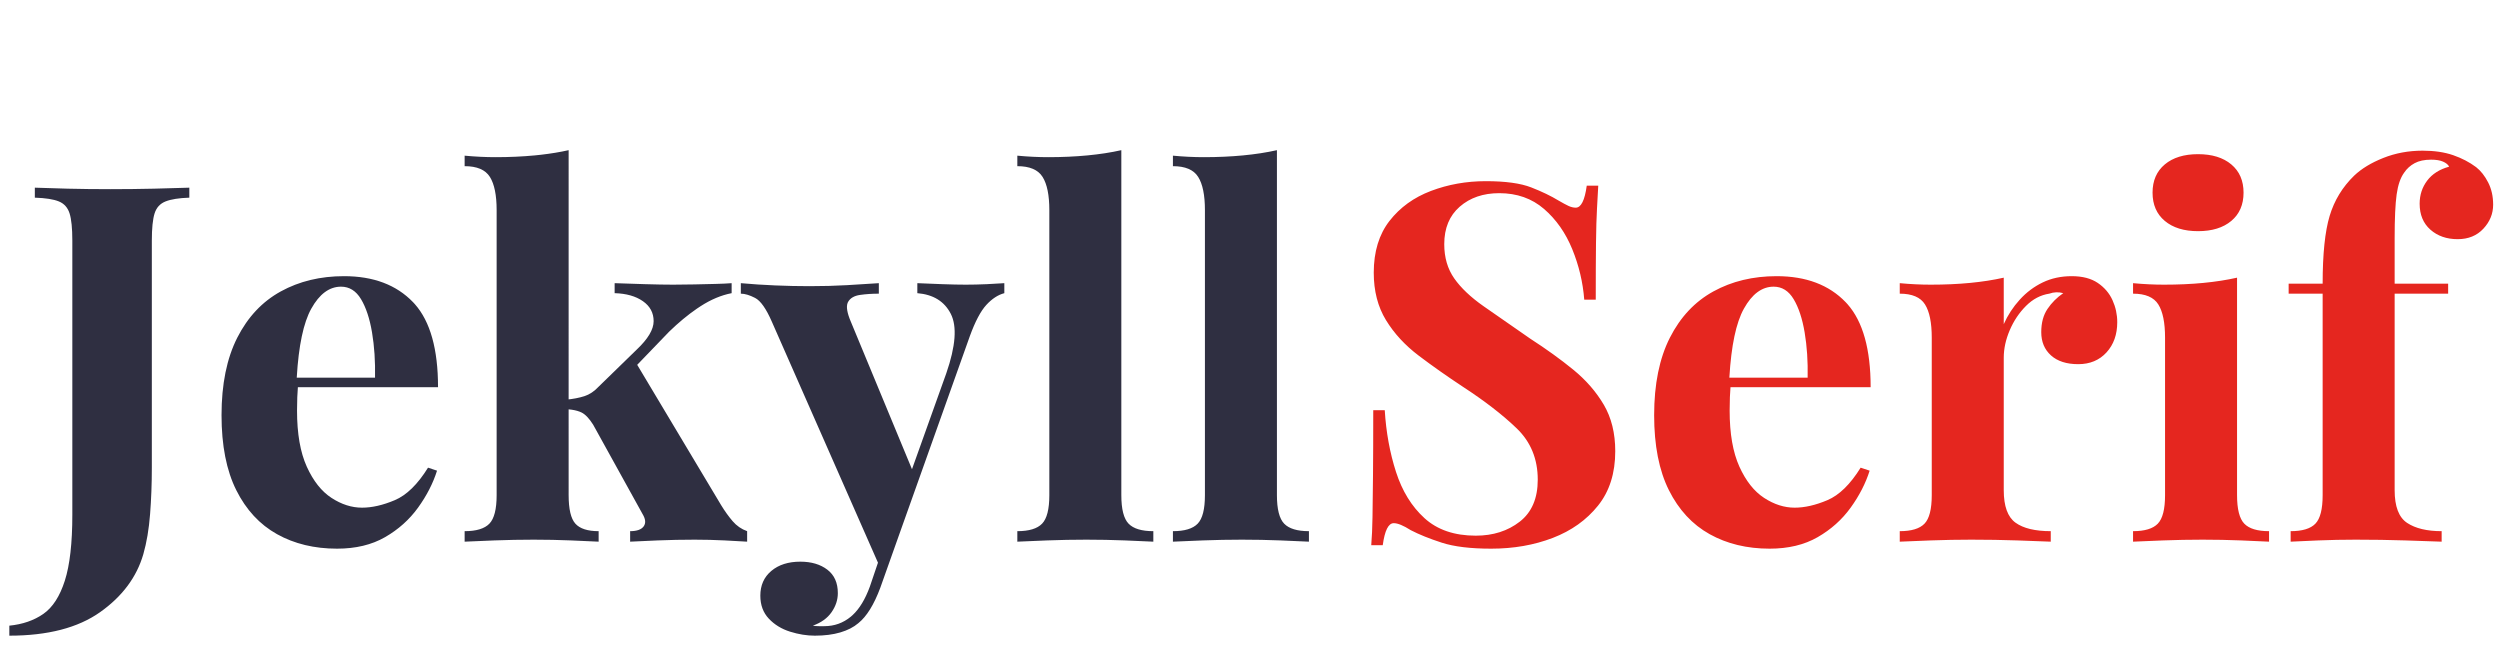
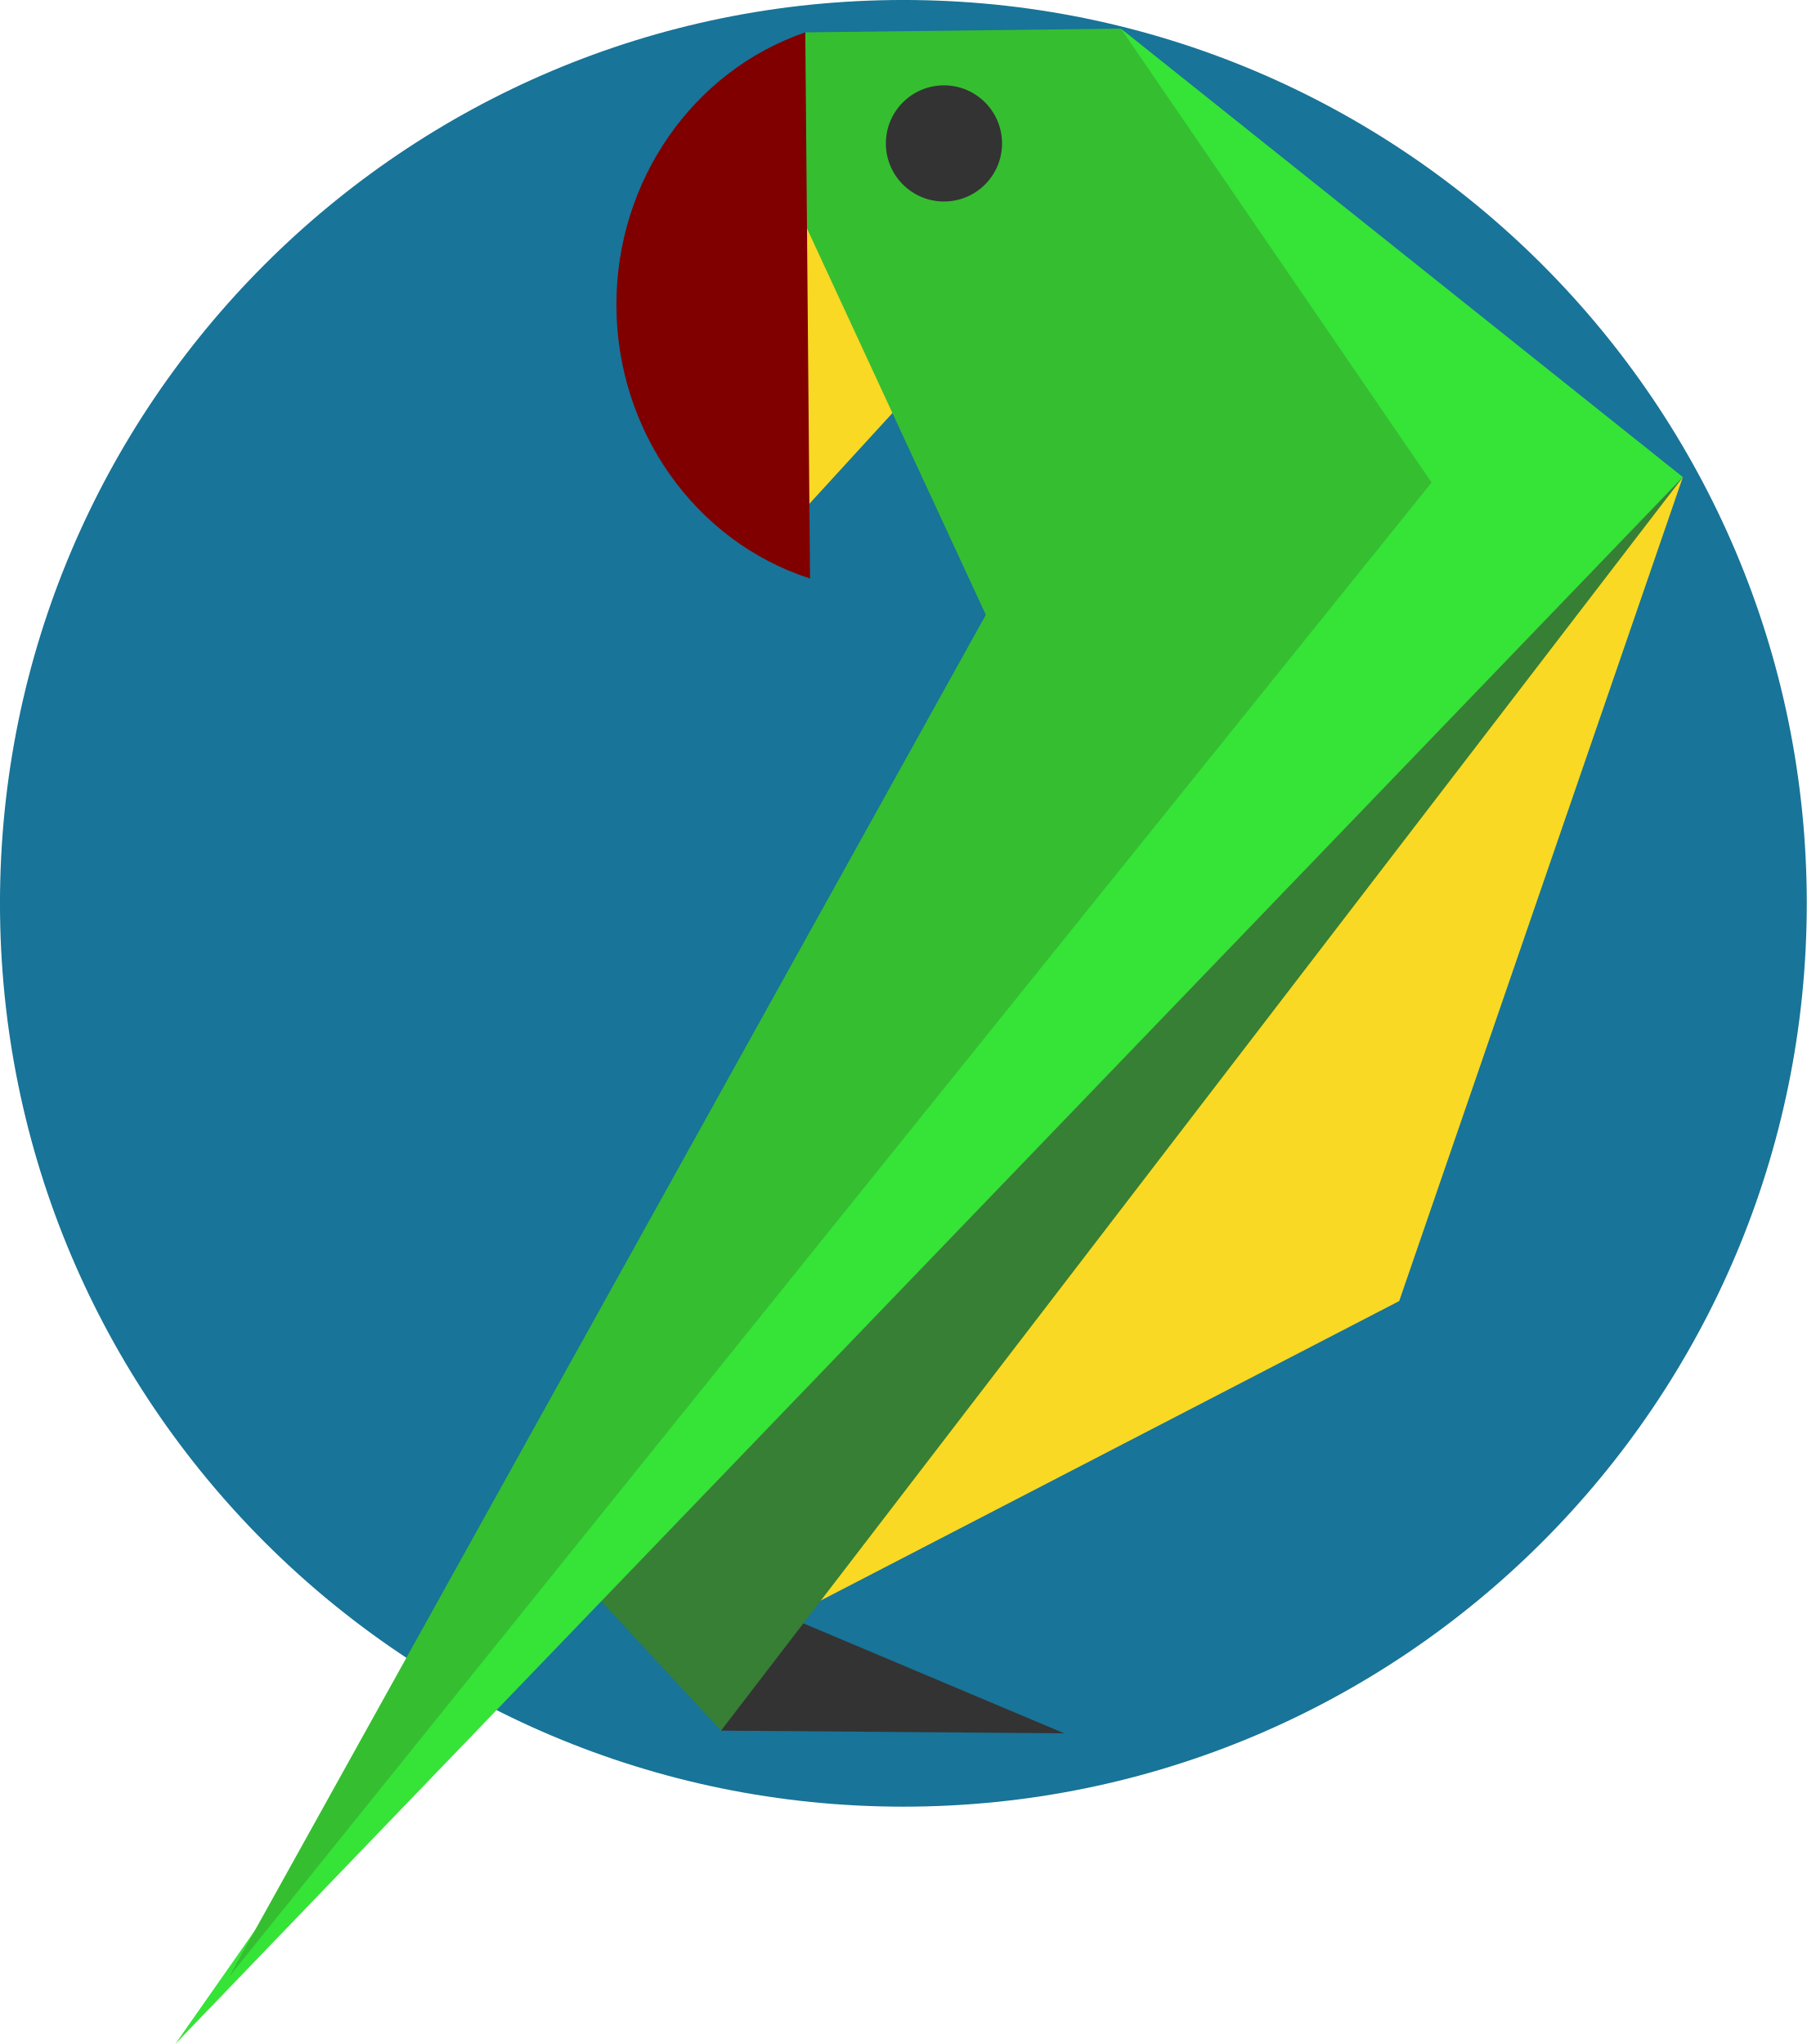
- <svg xmlns="http://www.w3.org/2000/svg" width="240px" height="64px" viewBox="0 0 240 64" version="1.1">
-   <g id="Page-1" stroke="none" stroke-width="1" fill="none" fill-rule="evenodd">
-     <g id="logo" transform="translate(2, 0)" fill-rule="nonzero">
-       <path id="Jekyll" fill="#2f2f41" d="M-1.104,61.024 C2.576,61.024 5.48,60.272 7.608,58.768 C9.736,57.264 11.12,55.408 11.76,53.2 C12.08,52.08 12.296,50.8 12.408,49.36 C12.52,47.92 12.576,46.44 12.576,44.92 L12.576,44.92 L12.576,23.104 C12.576,21.92 12.664,21.048 12.84,20.488 C13.016,19.928 13.368,19.544 13.896,19.336 C14.424,19.128 15.184,19.008 16.176,18.976 L16.176,18.976 L16.176,18.016 C15.28,18.048 14.152,18.08 12.792,18.112 C11.432,18.144 10.032,18.16 8.592,18.16 C7.152,18.16 5.784,18.144 4.488,18.112 C3.192,18.08 2.144,18.048 1.344,18.016 L1.344,18.016 L1.344,18.976 C2.368,19.008 3.136,19.128 3.648,19.336 C4.16,19.544 4.504,19.928 4.68,20.488 C4.856,21.048 4.944,21.92 4.944,23.104 L4.944,23.104 L4.944,49.408 C4.944,52.128 4.704,54.24 4.224,55.744 C3.744,57.248 3.056,58.312 2.16,58.936 C1.264,59.56 0.176,59.936 -1.104,60.064 L-1.104,60.064 L-1.104,61.024 Z M30.355,52.672 C32.147,52.672 33.683,52.304 34.963,51.568 C36.243,50.832 37.299,49.888 38.131,48.736 C38.963,47.584 39.571,46.4 39.955,45.184 L39.955,45.184 L39.091,44.896 C38.099,46.496 37.035,47.536 35.899,48.016 C34.763,48.496 33.715,48.736 32.755,48.736 C31.763,48.736 30.787,48.424 29.827,47.8 C28.867,47.176 28.075,46.176 27.451,44.8 C26.827,43.424 26.515,41.632 26.515,39.424 C26.515,38.976 26.523,38.544 26.539,38.128 C26.555,37.712 26.579,37.312 26.611,36.928 L26.593,37.168 L40.051,37.168 C40.051,33.532 39.309,30.875 37.826,29.197 L37.651,29.008 C36.051,27.344 33.843,26.512 31.027,26.512 C28.755,26.512 26.731,27 24.955,27.976 C23.179,28.952 21.787,30.432 20.779,32.416 C19.771,34.4 19.267,36.88 19.267,39.856 C19.267,42.768 19.739,45.168 20.683,47.056 C21.627,48.944 22.931,50.352 24.595,51.28 C26.259,52.208 28.179,52.672 30.355,52.672 Z M26.49,36.22 C26.669,33.175 27.133,30.979 27.883,29.632 C28.667,28.224 29.619,27.52 30.739,27.52 C31.539,27.52 32.179,27.92 32.659,28.72 C33.139,29.52 33.491,30.584 33.715,31.912 C33.939,33.24 34.035,34.688 34.003,36.256 L34.003,36.256 L26.487,36.256 L26.49,36.22 Z M69.725,52 L69.725,50.992 C69.181,50.8 68.717,50.48 68.333,50.032 C67.949,49.584 67.581,49.072 67.229,48.496 L67.229,48.496 L59.172,35.023 L62.237,31.84 C63.133,30.972 64.016,30.239 64.888,29.64 L65.261,29.392 C66.253,28.752 67.245,28.336 68.237,28.144 L68.237,28.144 L68.237,27.184 C67.853,27.216 67.341,27.24 66.701,27.256 C66.061,27.272 65.381,27.288 64.661,27.304 C63.941,27.32 63.261,27.328 62.621,27.328 C61.885,27.328 60.989,27.312 59.933,27.28 C58.877,27.248 57.901,27.216 57.005,27.184 L57.005,27.184 L57.005,28.144 C58.125,28.176 59.029,28.432 59.717,28.912 C60.405,29.392 60.749,30.032 60.749,30.832 C60.749,31.632 60.205,32.544 59.117,33.568 L59.117,33.568 L55.469,37.12 C55.053,37.568 54.597,37.872 54.101,38.032 C53.605,38.192 53.021,38.304 52.349,38.368 L52.588,38.342 L52.589,14.416 C51.762,14.603 50.869,14.75 49.909,14.859 L49.325,14.92 C48.141,15.032 46.893,15.088 45.581,15.088 C44.621,15.088 43.629,15.04 42.605,14.944 L42.605,14.944 L42.605,15.952 C43.789,15.952 44.597,16.296 45.029,16.984 C45.461,17.672 45.677,18.736 45.677,20.176 L45.677,20.176 L45.677,47.536 C45.677,48.88 45.445,49.792 44.981,50.272 C44.517,50.752 43.725,50.992 42.605,50.992 L42.605,50.992 L42.605,52 C43.245,51.968 44.197,51.928 45.461,51.88 C46.725,51.832 47.981,51.808 49.229,51.808 C50.445,51.808 51.637,51.832 52.805,51.88 C53.973,51.928 54.861,51.968 55.469,52 L55.469,52 L55.469,50.992 C54.413,50.992 53.669,50.752 53.237,50.272 C52.805,49.792 52.589,48.88 52.589,47.536 L52.589,47.536 L52.588,39.298 L52.602,39.298 C53.012,39.336 53.36,39.41 53.648,39.521 L53.813,39.592 C54.181,39.768 54.557,40.16 54.941,40.768 L54.941,40.768 L59.693,49.36 C59.981,49.84 60.013,50.232 59.789,50.536 C59.565,50.84 59.133,50.992 58.493,50.992 L58.493,50.992 L58.493,52 C59.069,51.968 59.949,51.928 61.133,51.88 C62.317,51.832 63.501,51.808 64.685,51.808 C65.645,51.808 66.605,51.832 67.565,51.88 C68.525,51.928 69.245,51.968 69.725,52 L69.725,52 Z M76.224,61.024 C77.152,61.024 77.968,60.92 78.672,60.712 C79.376,60.504 79.952,60.208 80.4,59.824 C81.2,59.184 81.904,58.048 82.512,56.416 L82.512,56.416 L84.336,51.28 L91.104,32.272 C91.616,30.864 92.144,29.864 92.688,29.272 C93.232,28.68 93.808,28.304 94.416,28.144 L94.416,28.144 L94.416,27.184 C94,27.216 93.44,27.248 92.736,27.28 C92.032,27.312 91.36,27.328 90.72,27.328 C90.08,27.328 89.328,27.312 88.464,27.28 C87.6,27.248 86.8,27.216 86.064,27.184 L86.064,27.184 L86.064,28.144 C87.6,28.272 88.672,28.936 89.28,30.136 C89.888,31.336 89.744,33.232 88.848,35.824 L88.848,35.824 L85.55,45.046 L79.68,30.88 C79.325,30.053 79.223,29.451 79.373,29.074 L79.416,28.984 C79.624,28.616 80.008,28.392 80.568,28.312 C81.128,28.232 81.728,28.192 82.368,28.192 L82.368,28.192 L82.368,27.184 C81.408,27.248 80.384,27.312 79.296,27.376 C78.208,27.44 77.008,27.472 75.696,27.472 C74.64,27.472 73.544,27.448 72.408,27.4 C71.272,27.352 70.176,27.28 69.12,27.184 L69.12,27.184 L69.12,28.192 C69.504,28.192 69.96,28.328 70.488,28.6 C71.016,28.872 71.552,29.632 72.096,30.88 L72.096,30.88 L82.285,54.018 L81.504,56.32 C81.061,57.531 80.509,58.442 79.847,59.053 L79.68,59.2 C78.944,59.808 78.096,60.112 77.136,60.112 L77.136,60.112 L76.608,60.112 C76.384,60.112 76.192,60.096 76.032,60.064 C76.832,59.776 77.432,59.344 77.832,58.768 C78.232,58.192 78.432,57.584 78.432,56.944 C78.432,55.952 78.096,55.2 77.424,54.688 C76.752,54.176 75.888,53.92 74.832,53.92 C73.68,53.92 72.752,54.216 72.048,54.808 C71.344,55.4 70.992,56.192 70.992,57.184 C70.992,58.08 71.264,58.816 71.808,59.392 C72.352,59.968 73.032,60.384 73.848,60.64 C74.664,60.896 75.456,61.024 76.224,61.024 Z M108.72,52 L108.72,50.992 C107.6,50.992 106.808,50.752 106.344,50.272 C105.88,49.792 105.648,48.88 105.648,47.536 L105.648,47.536 L105.648,14.416 C104.656,14.64 103.568,14.808 102.384,14.92 C101.2,15.032 99.952,15.088 98.64,15.088 C97.68,15.088 96.688,15.04 95.664,14.944 L95.664,14.944 L95.664,15.952 C96.848,15.952 97.656,16.296 98.088,16.984 C98.52,17.672 98.736,18.736 98.736,20.176 L98.736,20.176 L98.736,47.536 C98.736,48.88 98.504,49.792 98.04,50.272 C97.576,50.752 96.784,50.992 95.664,50.992 L95.664,50.992 L95.664,52 C96.304,51.968 97.256,51.928 98.52,51.88 C99.784,51.832 101.04,51.808 102.288,51.808 C103.536,51.808 104.768,51.832 105.984,51.88 C107.2,51.928 108.112,51.968 108.72,52 L108.72,52 Z M123.657,52 L123.657,50.992 C122.537,50.992 121.745,50.752 121.281,50.272 C120.817,49.792 120.585,48.88 120.585,47.536 L120.585,47.536 L120.585,14.416 C119.593,14.64 118.505,14.808 117.321,14.92 C116.137,15.032 114.889,15.088 113.577,15.088 C112.617,15.088 111.625,15.04 110.601,14.944 L110.601,14.944 L110.601,15.952 C111.785,15.952 112.593,16.296 113.025,16.984 C113.457,17.672 113.673,18.736 113.673,20.176 L113.673,20.176 L113.673,47.536 C113.673,48.88 113.441,49.792 112.977,50.272 C112.513,50.752 111.721,50.992 110.601,50.992 L110.601,50.992 L110.601,52 C111.241,51.968 112.193,51.928 113.457,51.88 C114.721,51.832 115.977,51.808 117.225,51.808 C118.473,51.808 119.705,51.832 120.921,51.88 C122.137,51.928 123.049,51.968 123.657,52 L123.657,52 Z" />
-       <path id="Serif" fill="#E5261F" d="M141.16,52.672 C143.304,52.672 145.272,52.328 147.064,51.64 C148.856,50.952 150.304,49.92 151.408,48.544 C152.512,47.168 153.064,45.424 153.064,43.312 C153.064,41.584 152.696,40.096 151.96,38.848 C151.224,37.6 150.248,36.48 149.032,35.488 C147.816,34.496 146.44,33.504 144.904,32.512 C143.144,31.296 141.648,30.256 140.416,29.392 C139.184,28.528 138.248,27.64 137.608,26.728 C136.968,25.816 136.648,24.72 136.648,23.44 C136.648,21.904 137.144,20.704 138.136,19.84 C139.128,18.976 140.392,18.544 141.928,18.544 C143.624,18.544 145.056,19.048 146.224,20.056 C147.392,21.064 148.296,22.352 148.936,23.92 C149.576,25.488 149.96,27.104 150.088,28.768 L150.088,28.768 L151.192,28.768 C151.192,26.528 151.2,24.72 151.216,23.344 C151.232,21.968 151.264,20.856 151.312,20.008 C151.36,19.16 151.4,18.432 151.432,17.824 L151.432,17.824 L150.328,17.824 C150.136,19.232 149.784,19.936 149.272,19.936 C149.048,19.936 148.816,19.88 148.576,19.768 C148.336,19.656 148.024,19.488 147.64,19.264 C146.904,18.816 146.024,18.392 145,17.992 C143.976,17.592 142.52,17.392 140.632,17.392 C138.776,17.392 137.024,17.704 135.376,18.328 C133.728,18.952 132.4,19.912 131.392,21.208 C130.384,22.504 129.88,24.16 129.88,26.176 C129.88,27.936 130.272,29.456 131.056,30.736 C131.84,32.016 132.888,33.152 134.2,34.144 C135.512,35.136 136.92,36.128 138.424,37.12 C140.536,38.496 142.264,39.832 143.608,41.128 C144.952,42.424 145.624,44.064 145.624,46.048 C145.624,47.84 145.048,49.184 143.896,50.08 C142.744,50.976 141.336,51.424 139.672,51.424 C137.624,51.424 135.984,50.864 134.752,49.744 C133.52,48.624 132.608,47.144 132.016,45.304 C131.424,43.464 131.064,41.488 130.936,39.376 L130.936,39.376 L129.832,39.376 C129.832,41.904 129.824,43.992 129.808,45.64 C129.792,47.288 129.776,48.624 129.76,49.648 C129.744,50.672 129.704,51.568 129.64,52.336 L129.64,52.336 L130.744,52.336 C130.936,50.928 131.288,50.224 131.8,50.224 C132.184,50.224 132.728,50.448 133.432,50.896 C134.232,51.312 135.224,51.712 136.408,52.096 C137.592,52.48 139.176,52.672 141.16,52.672 Z M167.886,52.672 C169.678,52.672 171.214,52.304 172.494,51.568 C173.774,50.832 174.83,49.888 175.662,48.736 C176.494,47.584 177.102,46.4 177.486,45.184 L177.486,45.184 L176.622,44.896 C175.63,46.496 174.566,47.536 173.43,48.016 C172.294,48.496 171.246,48.736 170.286,48.736 C169.294,48.736 168.318,48.424 167.358,47.8 C166.398,47.176 165.606,46.176 164.982,44.8 C164.358,43.424 164.046,41.632 164.046,39.424 C164.046,38.976 164.054,38.544 164.07,38.128 C164.086,37.712 164.11,37.312 164.142,36.928 L164.124,37.168 L177.582,37.168 C177.582,33.532 176.84,30.875 175.357,29.197 L175.182,29.008 C173.582,27.344 171.374,26.512 168.558,26.512 C166.286,26.512 164.262,27 162.486,27.976 C160.71,28.952 159.318,30.432 158.31,32.416 C157.302,34.4 156.798,36.88 156.798,39.856 C156.798,42.768 157.27,45.168 158.214,47.056 C159.158,48.944 160.462,50.352 162.126,51.28 C163.79,52.208 165.71,52.672 167.886,52.672 Z M164.021,36.22 C164.2,33.175 164.664,30.979 165.414,29.632 C166.198,28.224 167.15,27.52 168.27,27.52 C169.07,27.52 169.71,27.92 170.19,28.72 C170.67,29.52 171.022,30.584 171.246,31.912 C171.47,33.24 171.566,34.688 171.534,36.256 L171.534,36.256 L164.018,36.256 L164.021,36.22 Z M194.872,52 L194.872,50.992 C193.368,50.992 192.24,50.72 191.488,50.176 C190.736,49.632 190.36,48.592 190.36,47.056 L190.36,47.056 L190.36,34.336 C190.36,33.472 190.552,32.592 190.936,31.696 C191.32,30.8 191.84,30.024 192.496,29.368 C193.152,28.712 193.896,28.32 194.728,28.192 C195.176,28.032 195.624,28.016 196.072,28.144 C195.464,28.56 194.96,29.064 194.56,29.656 C194.16,30.248 193.96,30.992 193.96,31.888 C193.96,32.816 194.272,33.56 194.896,34.12 C195.52,34.68 196.392,34.96 197.512,34.96 C198.632,34.96 199.536,34.584 200.224,33.832 C200.912,33.08 201.256,32.112 201.256,30.928 C201.256,30.192 201.104,29.488 200.8,28.816 C200.496,28.144 200.024,27.592 199.384,27.16 C198.744,26.728 197.912,26.512 196.888,26.512 C195.864,26.512 194.936,26.712 194.104,27.112 C193.272,27.512 192.536,28.064 191.896,28.768 C191.256,29.472 190.744,30.256 190.36,31.12 L190.36,31.12 L190.36,26.656 C189.368,26.88 188.288,27.048 187.12,27.16 C185.952,27.272 184.696,27.328 183.352,27.328 C182.392,27.328 181.4,27.28 180.376,27.184 L180.376,27.184 L180.376,28.192 C181.56,28.192 182.368,28.536 182.8,29.224 C183.232,29.912 183.448,30.976 183.448,32.416 L183.448,32.416 L183.448,47.536 C183.448,48.88 183.216,49.792 182.752,50.272 C182.288,50.752 181.496,50.992 180.376,50.992 L180.376,50.992 L180.376,52 C181.048,51.968 182.04,51.928 183.352,51.88 C184.664,51.832 185.96,51.808 187.24,51.808 C188.776,51.808 190.248,51.832 191.656,51.88 C193.064,51.928 194.136,51.968 194.872,52 L194.872,52 Z M209.013,22.192 C210.357,22.192 211.421,21.864 212.205,21.208 C212.989,20.552 213.381,19.648 213.381,18.496 C213.381,17.344 212.989,16.44 212.205,15.784 C211.421,15.128 210.357,14.8 209.013,14.8 C207.669,14.8 206.605,15.128 205.821,15.784 C205.037,16.44 204.645,17.344 204.645,18.496 C204.645,19.648 205.037,20.552 205.821,21.208 C206.605,21.864 207.669,22.192 209.013,22.192 Z M215.829,52 L215.829,50.992 C214.709,50.992 213.917,50.752 213.453,50.272 C212.989,49.792 212.757,48.88 212.757,47.536 L212.757,47.536 L212.757,26.656 C211.765,26.88 210.685,27.048 209.517,27.16 C208.349,27.272 207.093,27.328 205.749,27.328 C204.789,27.328 203.797,27.28 202.773,27.184 L202.773,27.184 L202.773,28.192 C203.957,28.192 204.765,28.536 205.197,29.224 C205.629,29.912 205.845,30.976 205.845,32.416 L205.845,32.416 L205.845,47.536 C205.845,48.88 205.613,49.792 205.149,50.272 C204.685,50.752 203.893,50.992 202.773,50.992 L202.773,50.992 L202.773,52 C203.413,51.968 204.373,51.928 205.653,51.88 C206.933,51.832 208.197,51.808 209.445,51.808 C210.693,51.808 211.925,51.832 213.141,51.88 C214.357,51.928 215.253,51.968 215.829,52 L215.829,52 Z M232.398,52 L232.398,50.992 C230.99,50.992 229.886,50.728 229.086,50.2 C228.286,49.672 227.886,48.624 227.886,47.056 L227.886,47.056 L227.886,28.192 L233.022,28.192 L233.022,27.232 L227.886,27.232 L227.886,22.864 C227.886,20.976 227.95,19.576 228.078,18.664 C228.206,17.752 228.446,17.056 228.798,16.576 C229.054,16.192 229.39,15.888 229.806,15.664 C230.222,15.44 230.75,15.328 231.39,15.328 C231.87,15.328 232.254,15.392 232.542,15.52 C232.83,15.648 233.022,15.808 233.118,16 C232.19,16.256 231.486,16.704 231.006,17.344 C230.526,17.984 230.286,18.72 230.286,19.552 C230.286,20.608 230.63,21.44 231.318,22.048 C232.006,22.656 232.878,22.96 233.934,22.96 C234.958,22.96 235.782,22.624 236.406,21.952 C237.03,21.28 237.342,20.512 237.342,19.648 C237.342,18.848 237.182,18.136 236.862,17.512 C236.542,16.888 236.158,16.4 235.71,16.048 C235.07,15.568 234.334,15.184 233.502,14.896 C232.67,14.608 231.694,14.464 230.574,14.464 C229.23,14.464 227.974,14.696 226.806,15.16 C225.638,15.624 224.702,16.192 223.998,16.864 C222.878,17.952 222.094,19.24 221.646,20.728 C221.198,22.216 220.974,24.384 220.974,27.232 L220.974,27.232 L217.71,27.232 L217.71,28.192 L220.974,28.192 L220.974,47.536 C220.974,48.88 220.742,49.792 220.278,50.272 C219.814,50.752 219.022,50.992 217.902,50.992 L217.902,50.992 L217.902,52 C218.51,51.968 219.398,51.928 220.566,51.88 C221.734,51.832 222.926,51.808 224.142,51.808 C225.806,51.808 227.39,51.832 228.894,51.88 C230.398,51.928 231.566,51.968 232.398,52 L232.398,52 Z" />
-     </g>
+ <svg xmlns="http://www.w3.org/2000/svg" width="82.897mm" height="93.787mm" viewBox="0 0 82.897 93.787" version="1.1" id="svg8826">
+   <defs id="defs8823" />
+   <g id="layer1" transform="translate(8.194225,1.313225)">
+     <circle style="opacity:1;fill:#187498;fill-opacity:1;stroke:none;stroke-width:0.265;stroke-opacity:1" id="path43604" cx="33.254" cy="40.135" r="41.449" />
+     <path style="fill:#f9d923;fill-opacity:1;stroke:none;stroke-width:0.278px;stroke-linecap:butt;stroke-linejoin:miter;stroke-opacity:1" d="M 69.018,20.577 56.003,58.385 27.988,72.888 Z" id="path20422" />
+     <path style="fill:#333333;fill-opacity:1;stroke:none;stroke-width:0.278px;stroke-linecap:butt;stroke-linejoin:miter;stroke-opacity:1" d="m 24.889,78.094 15.743,0.124 -12.644,-5.33 z" id="path14590" />
+     <path style="fill:#367f35;fill-opacity:1;stroke:none;stroke-width:0.278px;stroke-linecap:butt;stroke-linejoin:miter;stroke-opacity:1" d="m 18.691,71.4 6.198,6.694 44.129,-57.517 z" id="path13614" />
+     <path style="fill:#f9d923;fill-opacity:1;stroke:none;stroke-width:0.278px;stroke-linecap:butt;stroke-linejoin:miter;stroke-opacity:1" d="m 28.036,22.791 5.054,-5.521 -5.1,-9.92 z" id="path9412" />
+     <path style="fill:#36e337;fill-opacity:1;stroke:none;stroke-width:0.278px;stroke-linecap:butt;stroke-linejoin:miter;stroke-opacity:1" d="M 43.235,0 50.425,20.329 -0.151,92.473 69.018,20.577 Z" id="path9999" />
+     <path style="fill:#36be31;fill-opacity:1;stroke:none;stroke-width:0.278px;stroke-linecap:butt;stroke-linejoin:miter;stroke-opacity:1" d="m 43.235,0 -14.481,0.172 -0.765,7.177 9.048,19.55 L 2.328,89.375 57.49,20.825 Z" id="path10100" />
+     <path id="path8864" style="opacity:1;fill:#800000;stroke-width:0.318" d="m 28.754,0.172 a 12.608,13.156 0 0 0 -8.667,12.49 12.608,13.156 0 0 0 8.884,12.569 z" />
+     <circle style="opacity:1;fill:#333333;fill-opacity:1;stroke:none;stroke-width:0.278;stroke-opacity:1" id="path23174" cx="35.116" cy="5.268" r="2.665" />
+     <text xml:space="preserve" style="font-style:normal;font-weight:normal;font-size:10.583px;line-height:1.25;font-family:sans-serif;fill:#000000;fill-opacity:1;stroke:none;stroke-width:0.265" x="77.448" y="45.612" id="text40281">
+       <tspan id="tspan40279" style="font-style:normal;font-variant:normal;font-weight:normal;font-stretch:normal;font-family:Rockwell;-inkscape-font-specification:Rockwell;stroke-width:0.265" x="77.448" y="45.612" />
+     </text>
  </g>
</svg>
